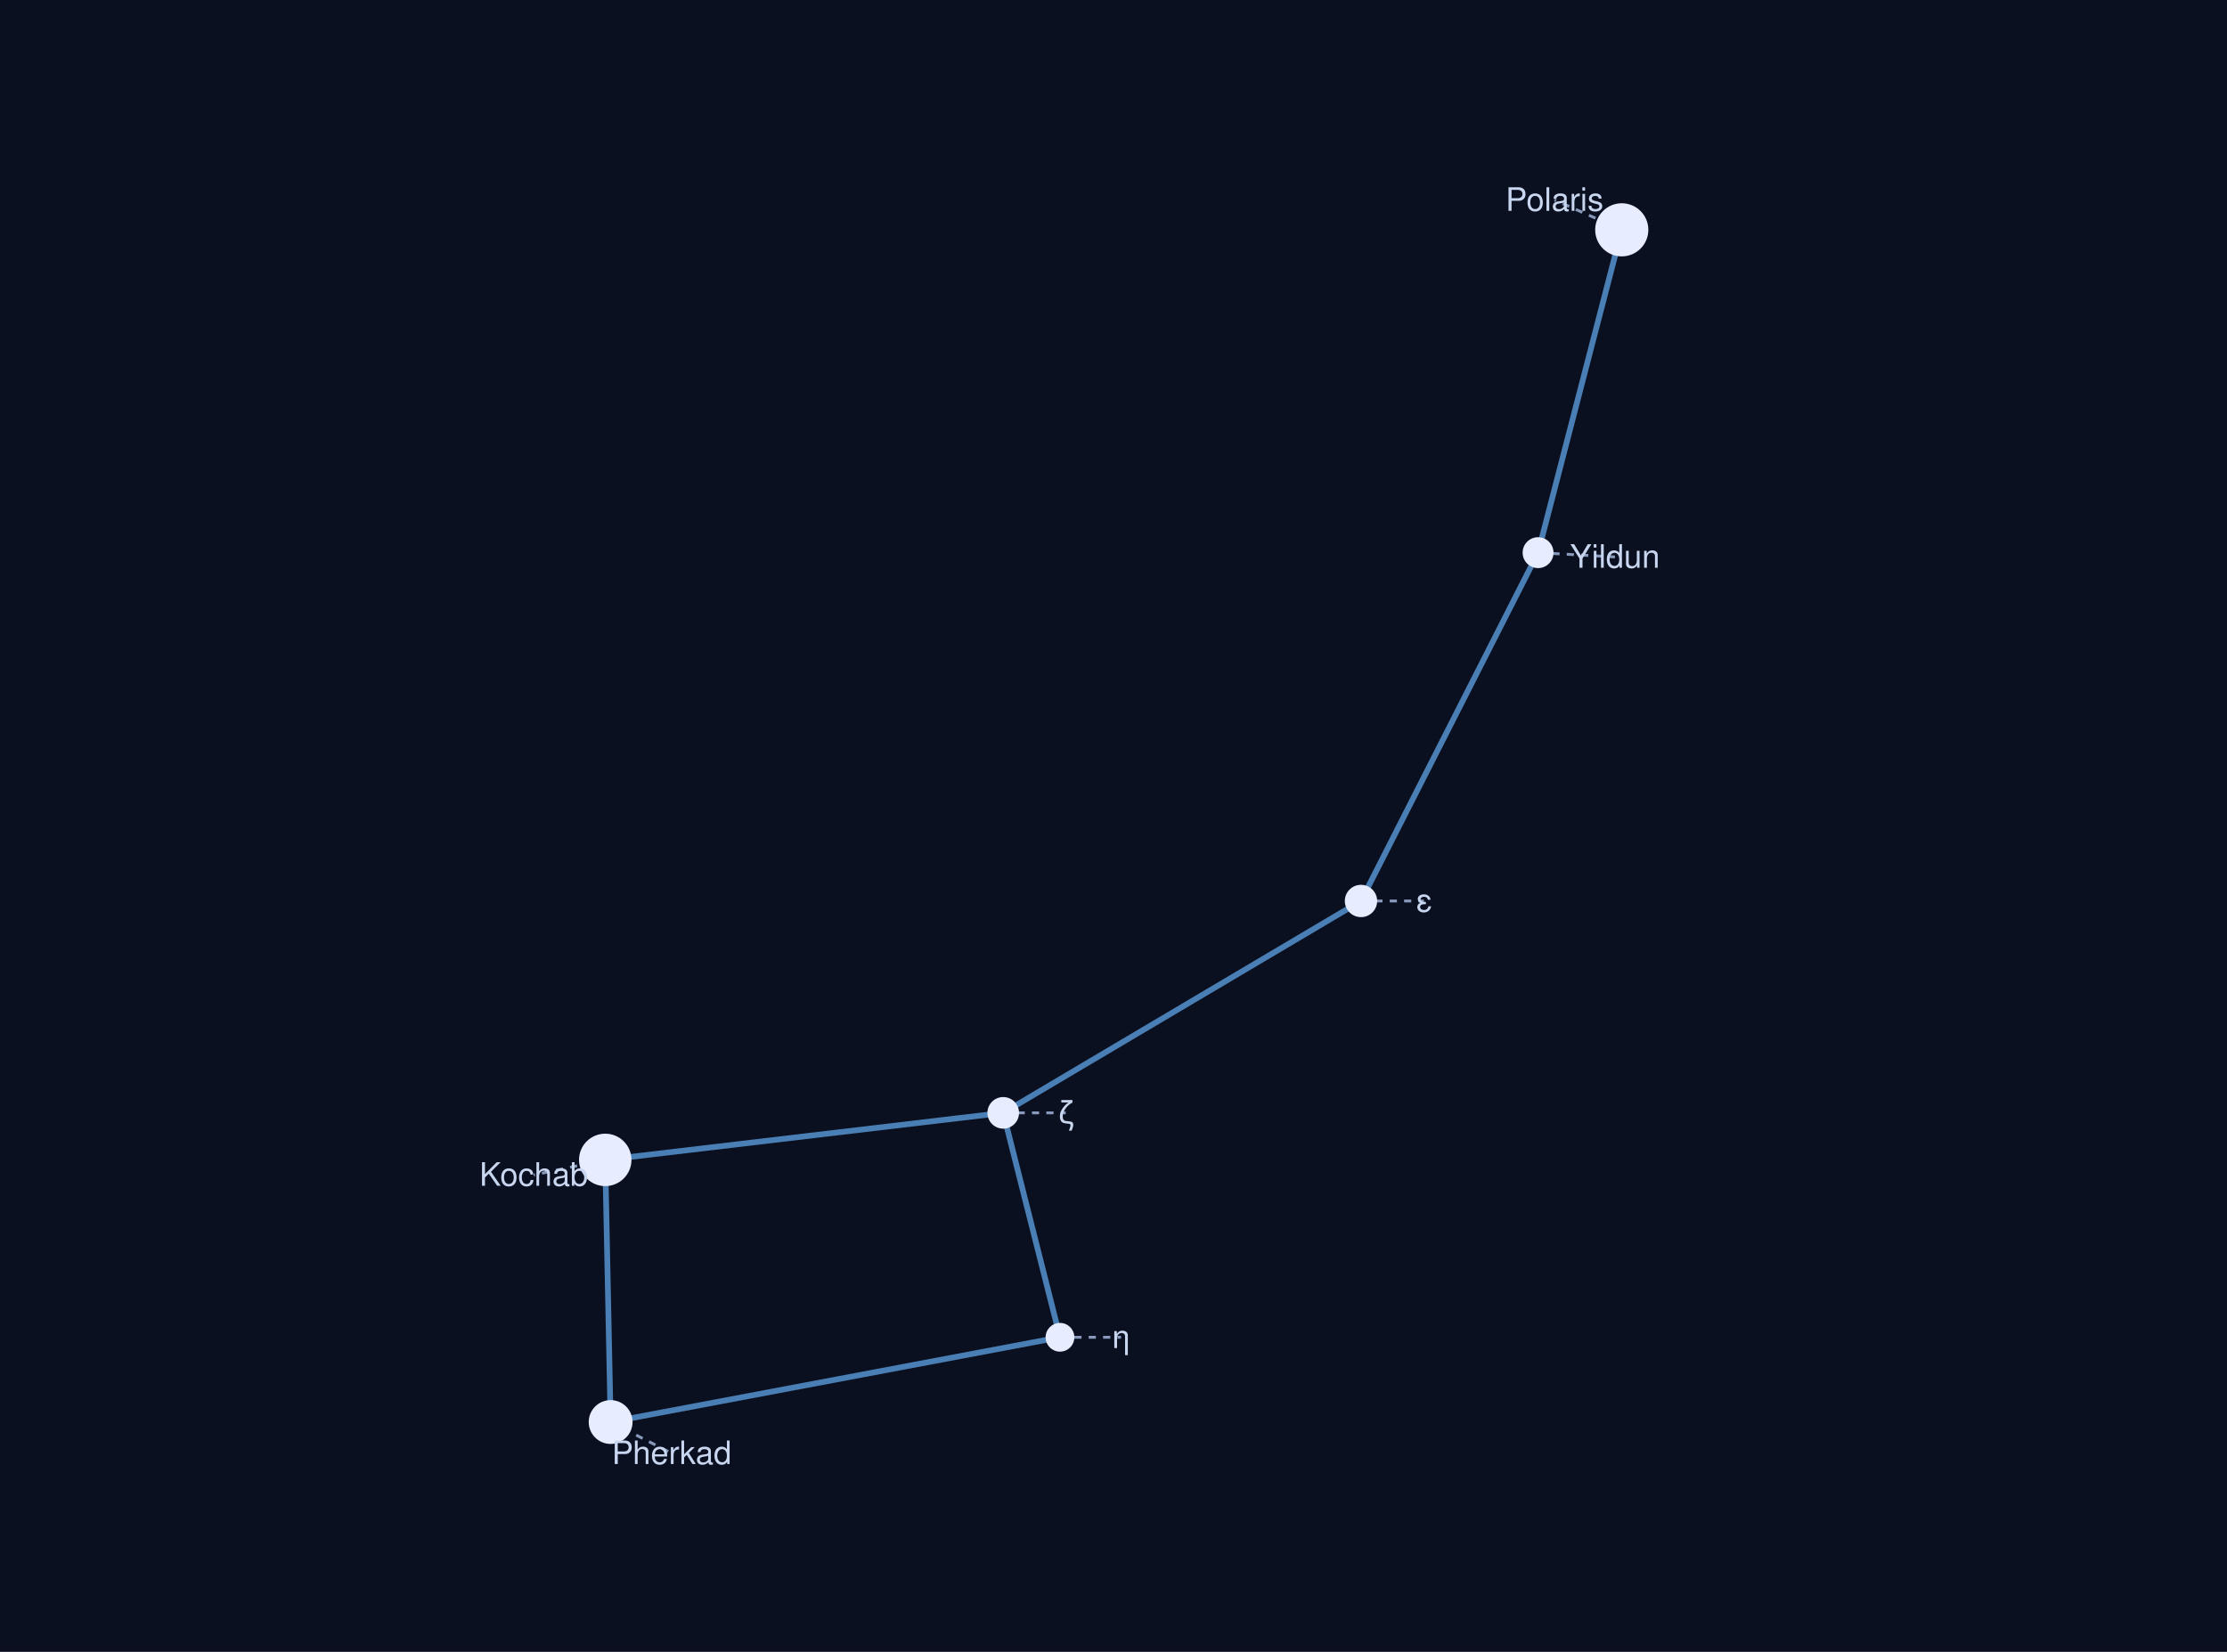
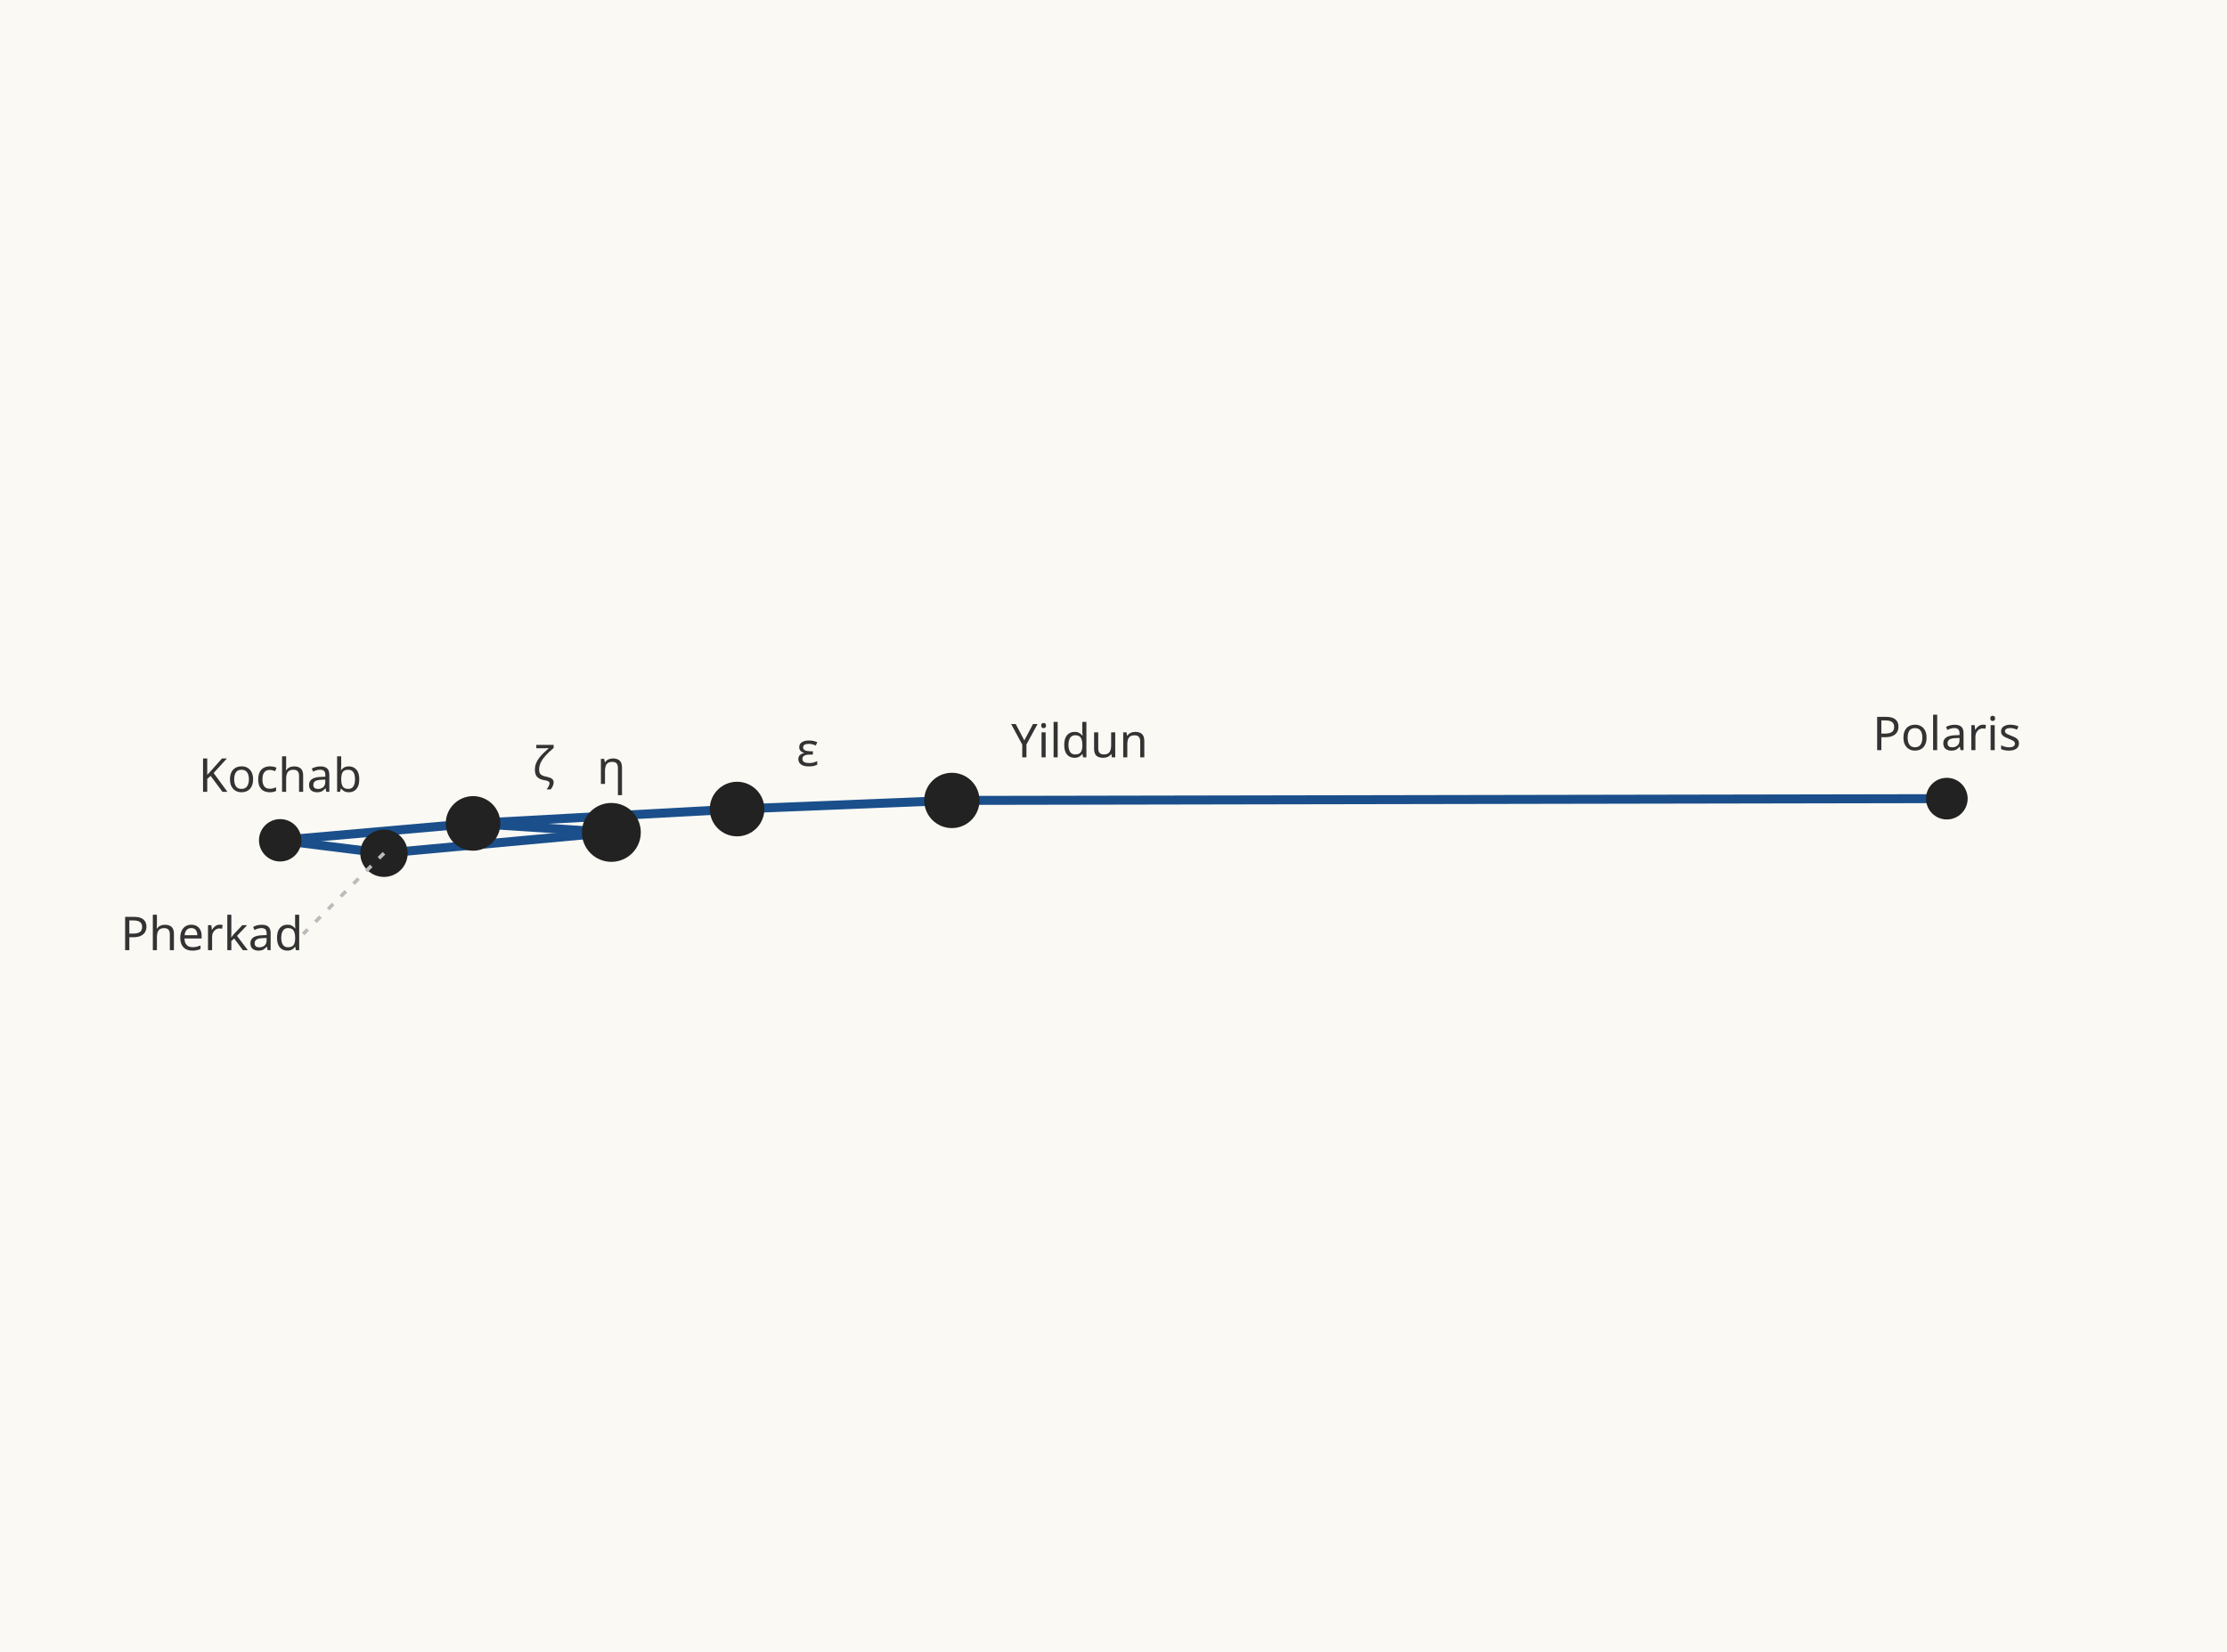
- <svg xmlns="http://www.w3.org/2000/svg" viewBox="0 0 620 460" width="620" height="460">
-   <rect width="620" height="460" fill="#0b1020" />
-   <line x1="279.3" y1="309.9" x2="295.1" y2="372.4" stroke="#4a7fb5" stroke-width="1.6" />
-   <line x1="295.1" y1="372.4" x2="170.0" y2="396.0" stroke="#4a7fb5" stroke-width="1.6" />
-   <line x1="170.0" y1="396.0" x2="168.5" y2="323.0" stroke="#4a7fb5" stroke-width="1.6" />
-   <line x1="168.5" y1="323.0" x2="279.3" y2="309.9" stroke="#4a7fb5" stroke-width="1.6" />
-   <line x1="279.3" y1="309.9" x2="378.9" y2="250.9" stroke="#4a7fb5" stroke-width="1.6" />
-   <line x1="378.9" y1="250.9" x2="428.2" y2="153.9" stroke="#4a7fb5" stroke-width="1.6" />
-   <line x1="428.2" y1="153.9" x2="451.5" y2="64.0" stroke="#4a7fb5" stroke-width="1.6" />
-   <line x1="451.5" y1="64.0" x2="432.8" y2="55.7" stroke="#8899bb" stroke-width="0.8" stroke-dasharray="2,2" />
-   <line x1="168.5" y1="323.0" x2="148.6" y2="327.2" stroke="#8899bb" stroke-width="0.8" stroke-dasharray="2,2" />
-   <line x1="170.0" y1="396.0" x2="187.0" y2="404.7" stroke="#8899bb" stroke-width="0.8" stroke-dasharray="2,2" />
-   <line x1="279.3" y1="309.9" x2="296.7" y2="309.9" stroke="#8899bb" stroke-width="0.8" stroke-dasharray="2,2" />
-   <line x1="295.1" y1="372.4" x2="312.1" y2="372.4" stroke="#8899bb" stroke-width="0.8" stroke-dasharray="2,2" />
-   <line x1="378.9" y1="250.9" x2="396.4" y2="250.9" stroke="#8899bb" stroke-width="0.8" stroke-dasharray="2,2" />
-   <line x1="428.2" y1="153.9" x2="449.6" y2="155.1" stroke="#8899bb" stroke-width="0.8" stroke-dasharray="2,2" />
-   <circle cx="451.5" cy="64.0" r="7.4" fill="#e8ecff" />
-   <text x="432.8" y="58.7" font-family="Helvetica,Arial" font-size="9" fill="#c9d6f0" text-anchor="middle">Polaris</text>
-   <circle cx="168.5" cy="323.0" r="7.3" fill="#e8ecff" />
-   <text x="148.6" y="330.2" font-family="Helvetica,Arial" font-size="9" fill="#c9d6f0" text-anchor="middle">Kochab</text>
-   <circle cx="170.0" cy="396.0" r="6.1" fill="#e8ecff" />
-   <text x="187.0" y="407.7" font-family="Helvetica,Arial" font-size="9" fill="#c9d6f0" text-anchor="middle">Pherkad</text>
-   <circle cx="279.3" cy="309.9" r="4.4" fill="#e8ecff" />
-   <text x="296.7" y="312.9" font-family="Helvetica,Arial" font-size="9" fill="#c9d6f0" text-anchor="middle">ζ</text>
-   <circle cx="295.1" cy="372.4" r="4.0" fill="#e8ecff" />
-   <text x="312.1" y="375.4" font-family="Helvetica,Arial" font-size="9" fill="#c9d6f0" text-anchor="middle">η</text>
-   <circle cx="378.9" cy="250.9" r="4.5" fill="#e8ecff" />
-   <text x="396.4" y="253.9" font-family="Helvetica,Arial" font-size="9" fill="#c9d6f0" text-anchor="middle">ε</text>
-   <circle cx="428.2" cy="153.9" r="4.3" fill="#e8ecff" />
-   <text x="449.6" y="158.1" font-family="Helvetica,Arial" font-size="9" fill="#c9d6f0" text-anchor="middle">Yildun</text>
+ <svg xmlns="http://www.w3.org/2000/svg" viewBox="0 0 620 460" width="620" height="460" role="img" aria-label="Figure de la constellation Petite Ourse">
+   <rect width="620" height="460" fill="#fbf9f4" />
+   <line x1="131.7" y1="229.3" x2="170.2" y2="231.8" stroke="#1a4f8b" stroke-width="2.5" stroke-linecap="round" />
+   <line x1="170.2" y1="231.8" x2="106.9" y2="237.6" stroke="#1a4f8b" stroke-width="2.5" stroke-linecap="round" />
+   <line x1="106.9" y1="237.6" x2="78.0" y2="234.0" stroke="#1a4f8b" stroke-width="2.5" stroke-linecap="round" />
+   <line x1="78.0" y1="234.0" x2="131.7" y2="229.3" stroke="#1a4f8b" stroke-width="2.5" stroke-linecap="round" />
+   <line x1="131.7" y1="229.3" x2="205.2" y2="225.3" stroke="#1a4f8b" stroke-width="2.5" stroke-linecap="round" />
+   <line x1="205.2" y1="225.3" x2="265.0" y2="222.9" stroke="#1a4f8b" stroke-width="2.5" stroke-linecap="round" />
+   <line x1="265.0" y1="222.9" x2="542.0" y2="222.4" stroke="#1a4f8b" stroke-width="2.5" stroke-linecap="round" />
+   <circle cx="542.0" cy="222.4" r="5.8" fill="#222" />
+   <circle cx="78.0" cy="234.0" r="5.9" fill="#222" />
+   <circle cx="106.9" cy="237.6" r="6.6" fill="#222" />
+   <circle cx="131.7" cy="229.3" r="7.6" fill="#222" />
+   <circle cx="170.2" cy="231.8" r="8.2" fill="#222" />
+   <circle cx="205.2" cy="225.3" r="7.6" fill="#222" />
+   <circle cx="265.0" cy="222.9" r="7.7" fill="#222" />
+   <text x="148.2" y="217.3" font-family="system-ui,sans-serif" font-size="13" fill="#333" text-anchor="start">ζ</text>
+   <text x="78.0" y="220.5" font-family="system-ui,sans-serif" font-size="13" fill="#333" text-anchor="middle">Kochab</text>
+   <line x1="106.9" y1="237.6" x2="84.4" y2="260.1" stroke="#bbb" stroke-width="1" stroke-dasharray="2,3" />
+   <text x="84.4" y="264.6" font-family="system-ui,sans-serif" font-size="13" fill="#333" text-anchor="end">Pherkad</text>
+   <text x="170.2" y="218.3" font-family="system-ui,sans-serif" font-size="13" fill="#333" text-anchor="middle">η</text>
+   <text x="221.7" y="213.3" font-family="system-ui,sans-serif" font-size="13" fill="#333" text-anchor="start">ε</text>
+   <text x="281.5" y="210.9" font-family="system-ui,sans-serif" font-size="13" fill="#333" text-anchor="start">Yildun</text>
+   <text x="542.0" y="208.9" font-family="system-ui,sans-serif" font-size="13" fill="#333" text-anchor="middle">Polaris</text>
</svg>
